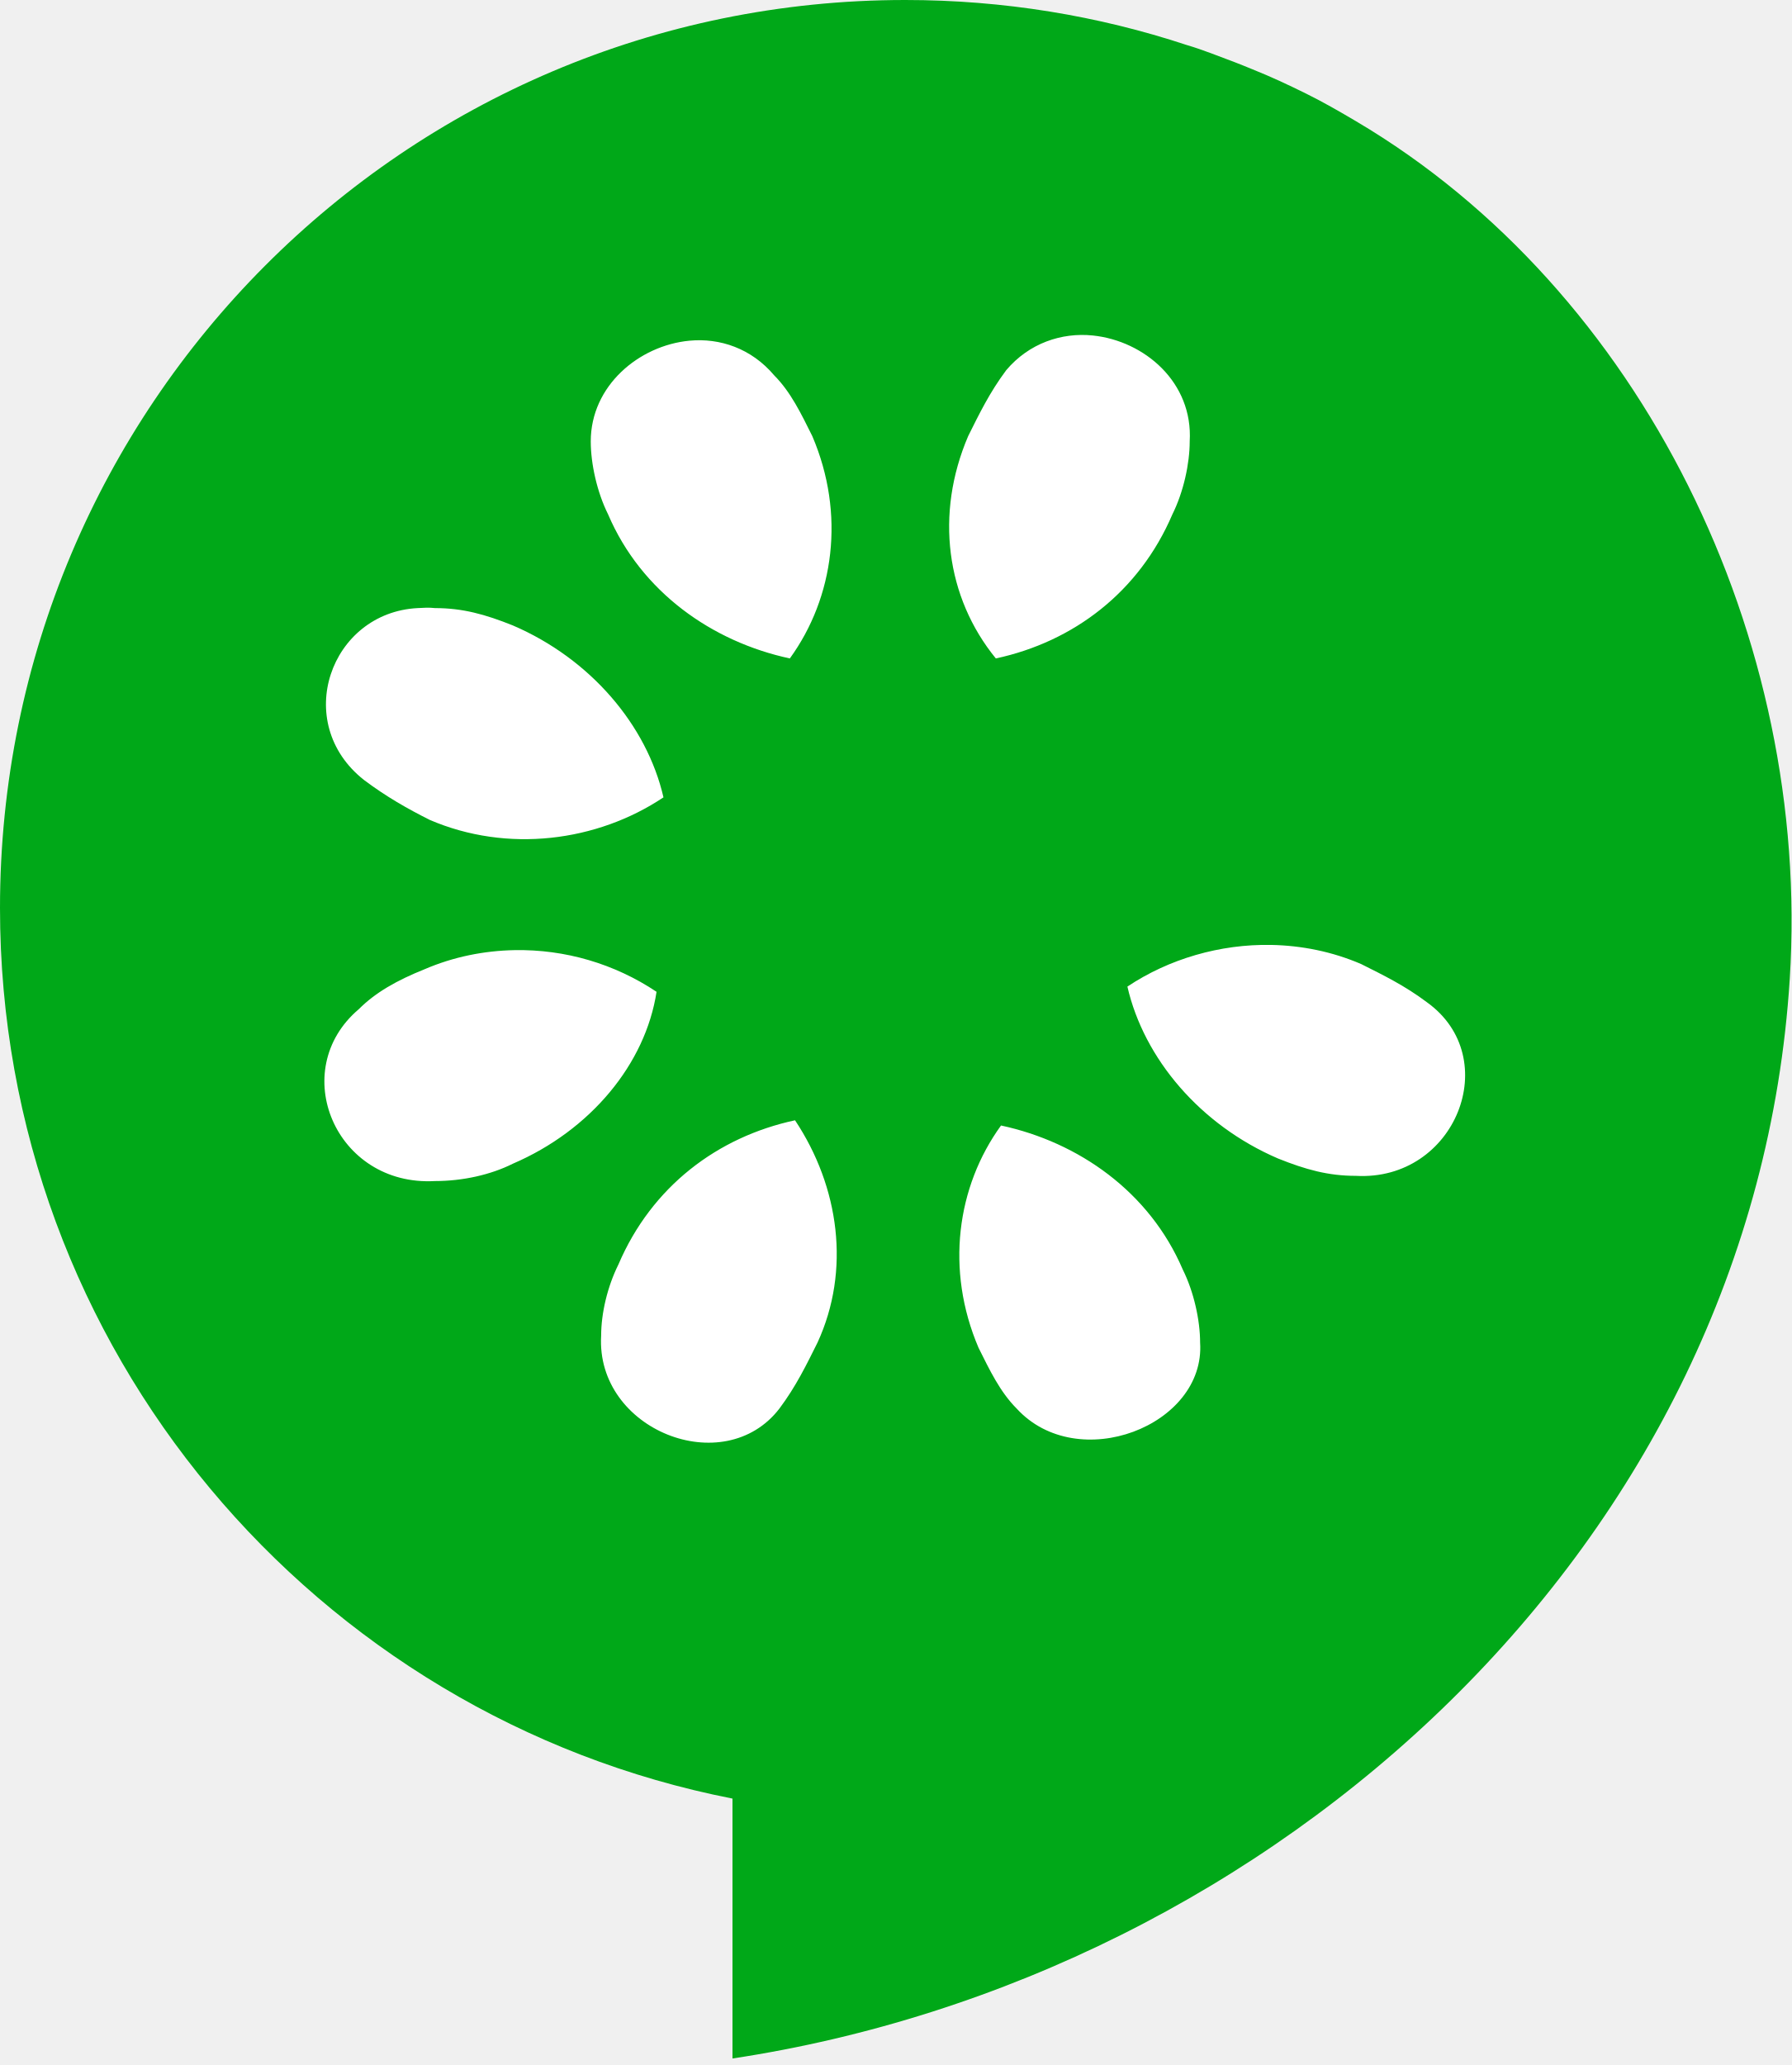
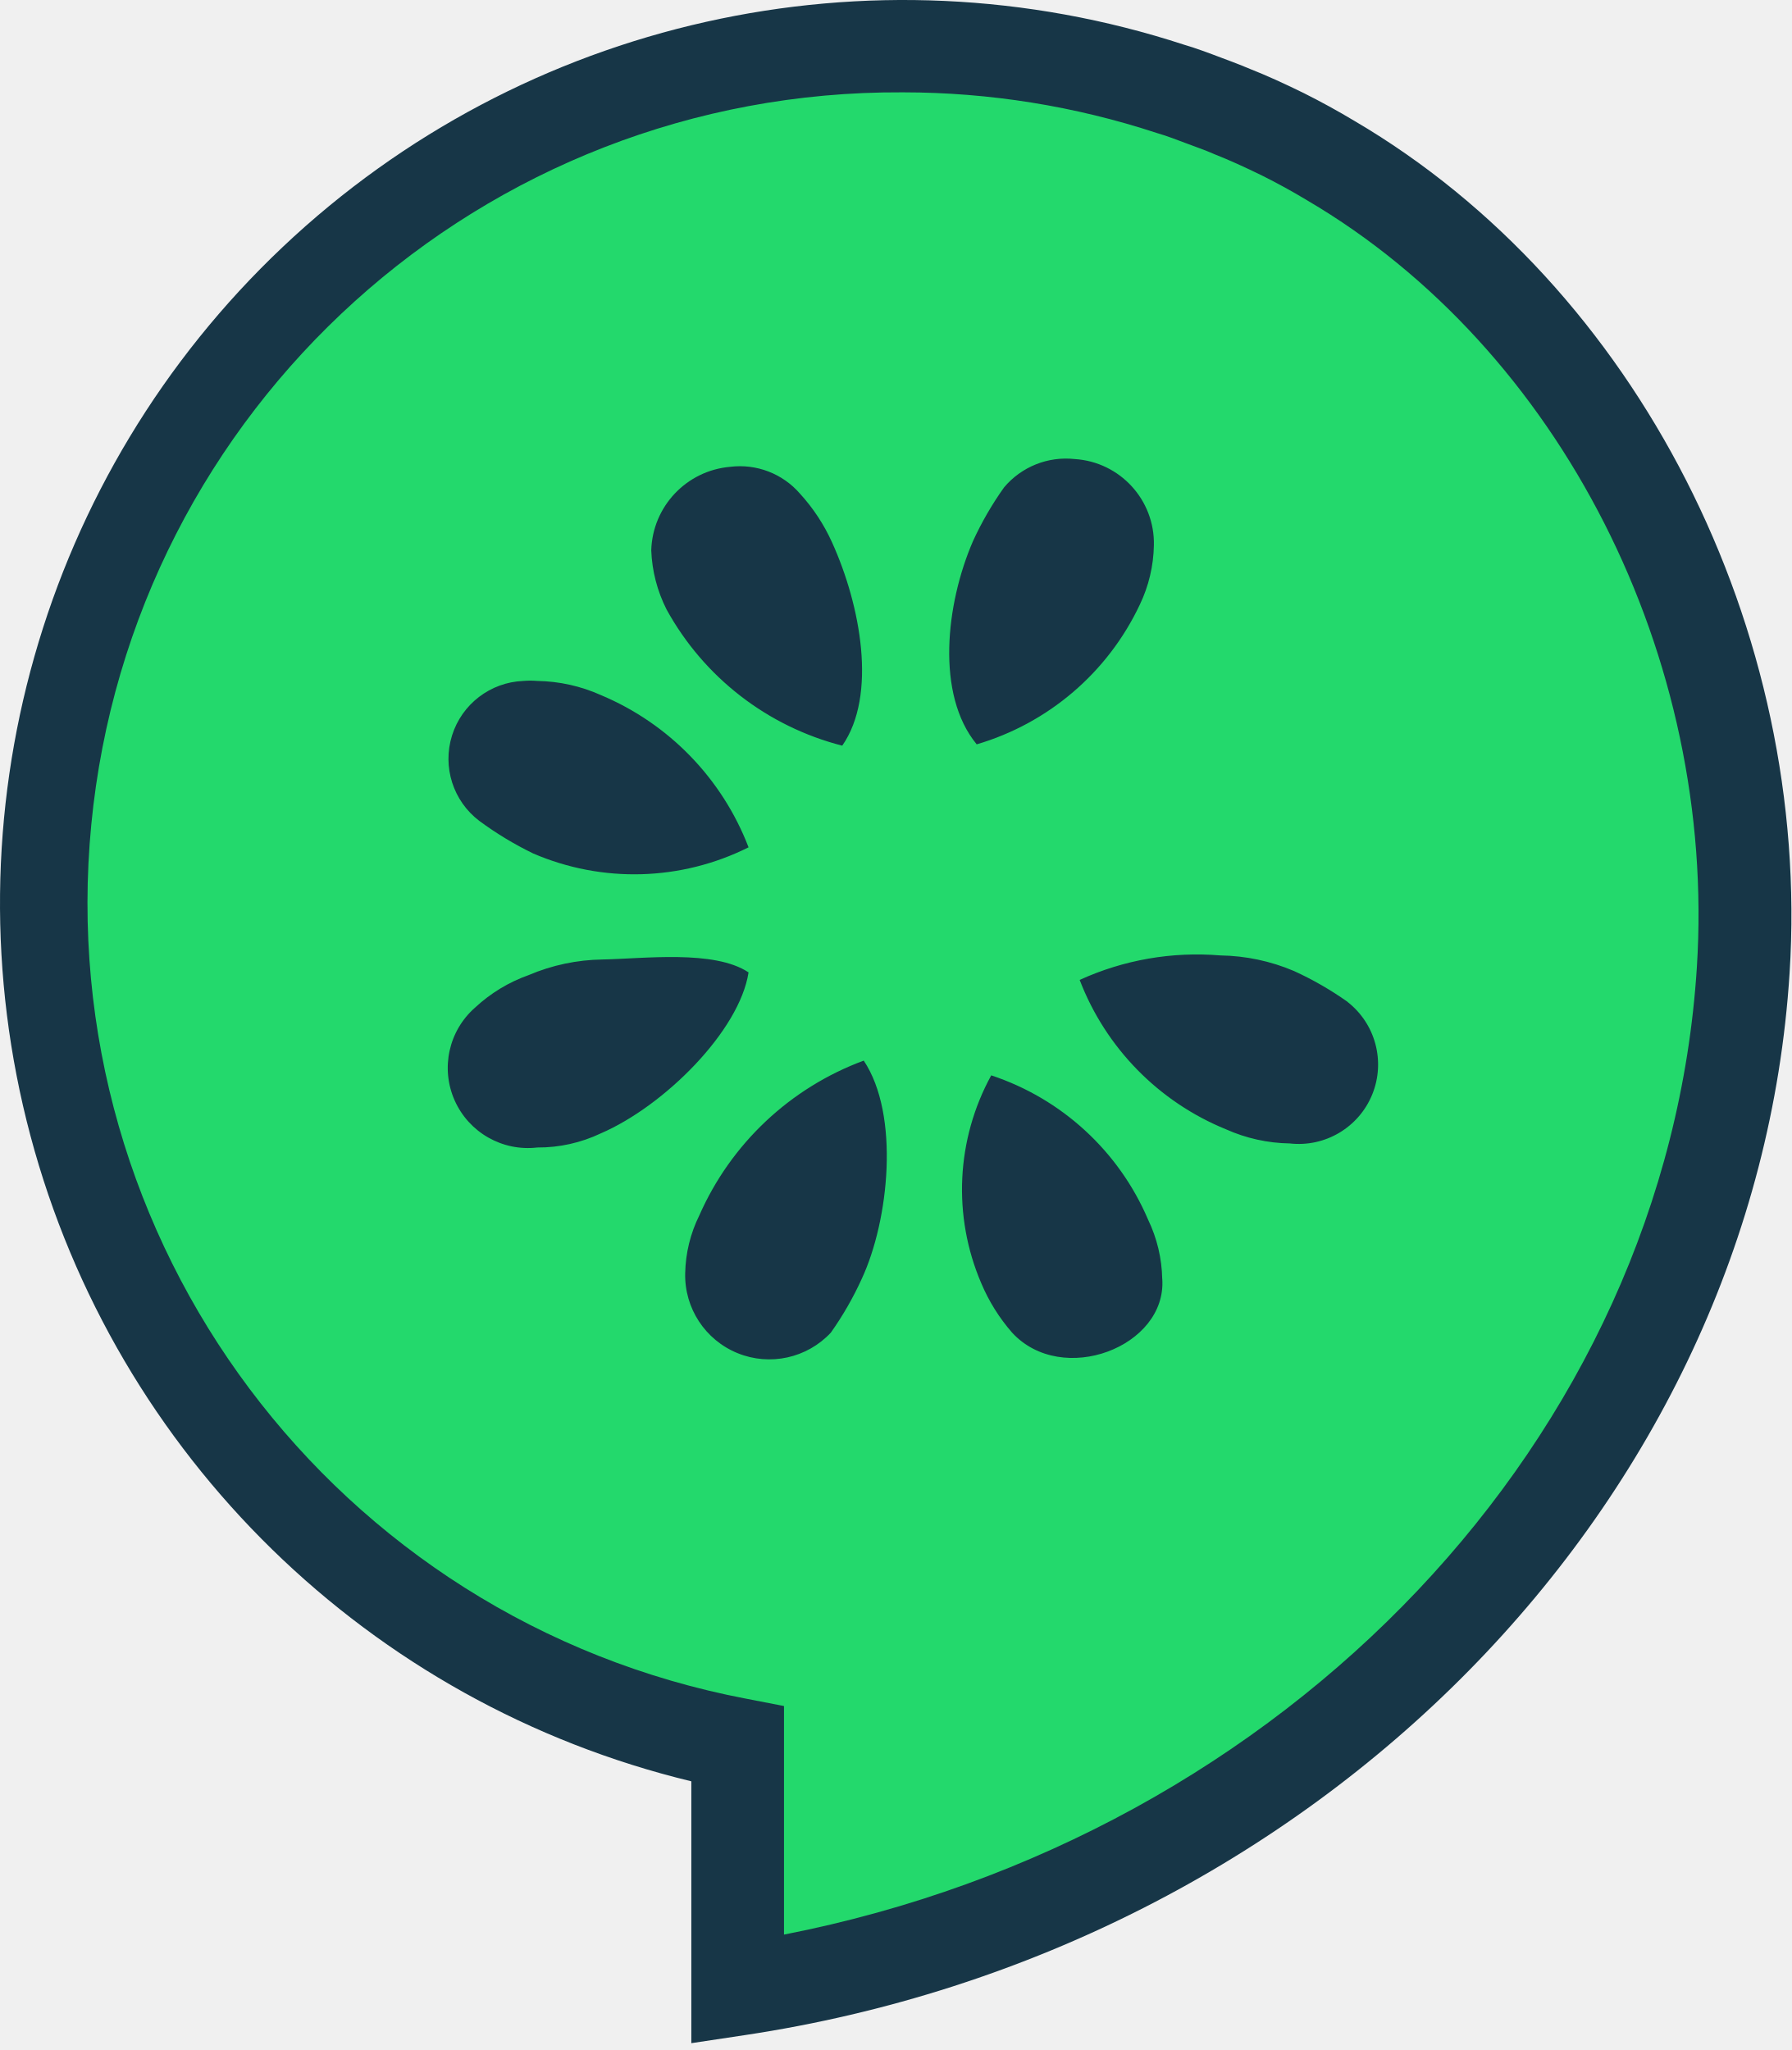
- <svg xmlns="http://www.w3.org/2000/svg" width="256" height="295" preserveAspectRatio="xMidYMid">
-   <path d="M129.35 0C57.858 0 0 58.018 0 129.708c0 63.119 45.12 115.564 104.665 127.232v37.13c77.413-11.703 145.958-73.324 151.073-154.213 3.078-48.689-21.13-98.394-61.96-122.53-2.338-1.381-4.713-2.753-7.159-3.96-2.492-1.23-5.051-2.428-7.652-3.466-.826-.346-1.635-.66-2.469-.99-2.271-.84-4.563-1.787-6.911-2.475C156.929 2.253 143.399 0 129.35 0z" fill="#00A818" />
-   <path d="M156.146 47.927c-4.433-.456-9.102 1.091-12.367 4.96-2.375 3.176-3.859 6.251-5.442 9.426-4.75 11.112-3.166 23.018 3.958 31.75 11.081-2.382 20.48-9.476 25.23-20.588 1.583-3.175 2.473-7.243 2.473-10.418.495-8.433-6.462-14.37-13.852-15.13zm-57.633.744c-7.227.69-14.099 6.45-14.099 14.386 0 3.175.89 7.243 2.474 10.418 4.749 11.112 14.89 18.206 25.972 20.587 6.332-8.73 7.964-20.637 3.215-31.749-1.583-3.175-3.067-6.3-5.442-8.681-3.265-3.87-7.783-5.375-12.12-4.96zM59.68 86.87c-12.482.642-18.057 16.37-7.668 24.556 3.166 2.38 6.233 4.117 9.4 5.705 11.08 4.762 23.893 3.125 33.392-3.225-2.375-10.318-10.438-19.793-21.52-24.556-3.958-1.587-7.173-2.48-11.13-2.48-.891-.1-1.642-.043-2.474 0zm121.945 48.12c-7.25-.14-14.594 1.984-20.53 5.952 2.374 10.319 10.438 19.794 21.52 24.556 3.957 1.587 7.172 2.48 11.13 2.48 14.248.794 21.223-16.866 10.142-24.803-3.167-2.382-6.234-3.87-9.4-5.457-4.155-1.786-8.512-2.645-12.862-2.729zm-108.094.743c-4.35.084-8.706.943-12.862 2.729-3.958 1.587-7.025 3.324-9.4 5.705-10.29 8.73-3.363 25.35 10.884 24.555 3.958 0 7.965-.892 11.131-2.48 11.082-4.762 18.947-14.237 20.53-24.556a35.35 35.35 0 00-20.283-5.953zm40.072 24.308c-11.082 2.381-20.481 9.475-25.23 20.587-1.583 3.175-2.474 6.995-2.474 10.17-.791 13.493 17.562 20.736 25.478 10.417 2.374-3.175 3.858-6.25 5.441-9.425 4.75-10.318 3.117-22.224-3.215-31.749zm29.435.744c-6.333 8.731-7.965 20.637-3.216 31.75 1.583 3.174 3.067 6.3 5.442 8.68 8.707 9.525 27.01 2.48 26.22-9.425 0-3.175-.891-7.243-2.474-10.418-4.75-11.112-14.89-18.206-25.972-20.587z" fill="#FFF" />
+ <svg xmlns="http://www.w3.org/2000/svg" width="256" height="293" preserveAspectRatio="xMidYMid">
+   <path d="M190.207 22.987a100.83 100.83 0 00-6.81-3.74c-2.371-1.16-4.806-2.289-7.278-3.266-.782-.328-1.557-.63-2.346-.94-2.163-.8-4.345-1.69-6.57-2.34C123.828-1.78 75.998 9.098 43.155 40.916 10.313 72.732-2.076 120.192 11.024 164.004c13.1 43.81 49.51 76.68 94.427 85.245v35.063c73.632-11.055 138.839-69.236 143.701-145.63 2.895-45.967-20.136-92.891-58.945-115.695z" fill="#23D96C" />
+   <path d="M98.792 292.024v-37.427c-46.02-11.116-82.263-46.529-94.443-92.278C-7.83 116.57 6.006 67.824 40.406 35.298 74.806 2.77 124.25-8.318 169.246 6.402c1.727.504 3.512 1.179 5.246 1.835l1.564.586c1.04.404 1.835.713 2.63 1.053 2.194.864 4.66 1.974 7.618 3.425 2.476 1.24 4.9 2.57 7.271 3.992 40.316 23.686 65.295 72.635 62.16 121.811-4.811 75.675-67.615 139.507-149.325 151.773l-7.618 1.147zm30.27-278.826h-.164C69.036 12.904 18.812 58.276 13.045 117.861c-5.768 59.584 34.822 113.746 93.63 124.937l5.36 1.04v32.667c71.84-14.025 126.182-71.084 130.451-138.246 2.825-44.352-19.55-88.401-55.684-109.621l-.05-.032a92.648 92.648 0 00-6.37-3.5c-2.579-1.261-4.742-2.239-6.754-3.033-.813-.347-1.488-.63-2.17-.87l-1.702-.631c-1.557-.593-3.033-1.154-4.465-1.57a116.236 116.236 0 00-36.216-5.804h-.013z" fill="#173647" />
+   <path d="M104.335 66.721c3.76-.468 7.504.97 9.983 3.834a26.385 26.385 0 014.59 6.981c4.068 8.968 6.477 21.826 1.451 29.04A39.944 39.944 0 0195.254 87.11a20.407 20.407 0 01-2.188-8.444 12.341 12.341 0 0111.27-11.944zm-35.838 50.608a48.823 48.823 0 007.68 4.647 36.507 36.507 0 0030.794-.87A38.569 38.569 0 0085.877 99.35a23.106 23.106 0 00-9.094-2.025 11.881 11.881 0 00-2.012 0 11.137 11.137 0 00-6.274 20.004zm38.468 21.649c-4.9-3.267-15.003-1.949-20.886-1.841a27.848 27.848 0 00-10.507 2.22 22.072 22.072 0 00-7.68 4.653 11.458 11.458 0 008.885 19.998 20.81 20.81 0 009.093-2.025c9.056-3.91 19.808-14.63 21.101-23.005h-.006zm16.46 12.613A41.344 41.344 0 0099.94 173.7a19.493 19.493 0 00-2.025 8.286 12.026 12.026 0 0020.811 8.488 46.805 46.805 0 004.414-7.681c3.917-8.406 5.462-23.46.29-31.203h-.006zm16.124-45.197a37.465 37.465 0 0023.333-19.972 20.451 20.451 0 002.012-8.489c.145-6.477-4.847-11.914-11.313-12.322a11.553 11.553 0 00-10.09 4.042 46.553 46.553 0 00-4.446 7.681c-3.91 9.044-5.31 21.946.51 29.028l-.006.032zm26.537 76.4a20.457 20.457 0 00-2.024-8.482 37.011 37.011 0 00-22.413-20.615 33.965 33.965 0 00-1.425 29.709 26.152 26.152 0 004.414 7.069c7.145 7.757 22.104 2.018 21.454-7.681h-.006zm26.486-39.603a47.083 47.083 0 00-7.674-4.415 27.905 27.905 0 00-10.507-2.22 40.36 40.36 0 00-20.104 3.5 37.579 37.579 0 0020.912 21.353 23.157 23.157 0 009.093 2.018 11.351 11.351 0 008.261-20.236h.02z" fill="#173647" />
</svg>
